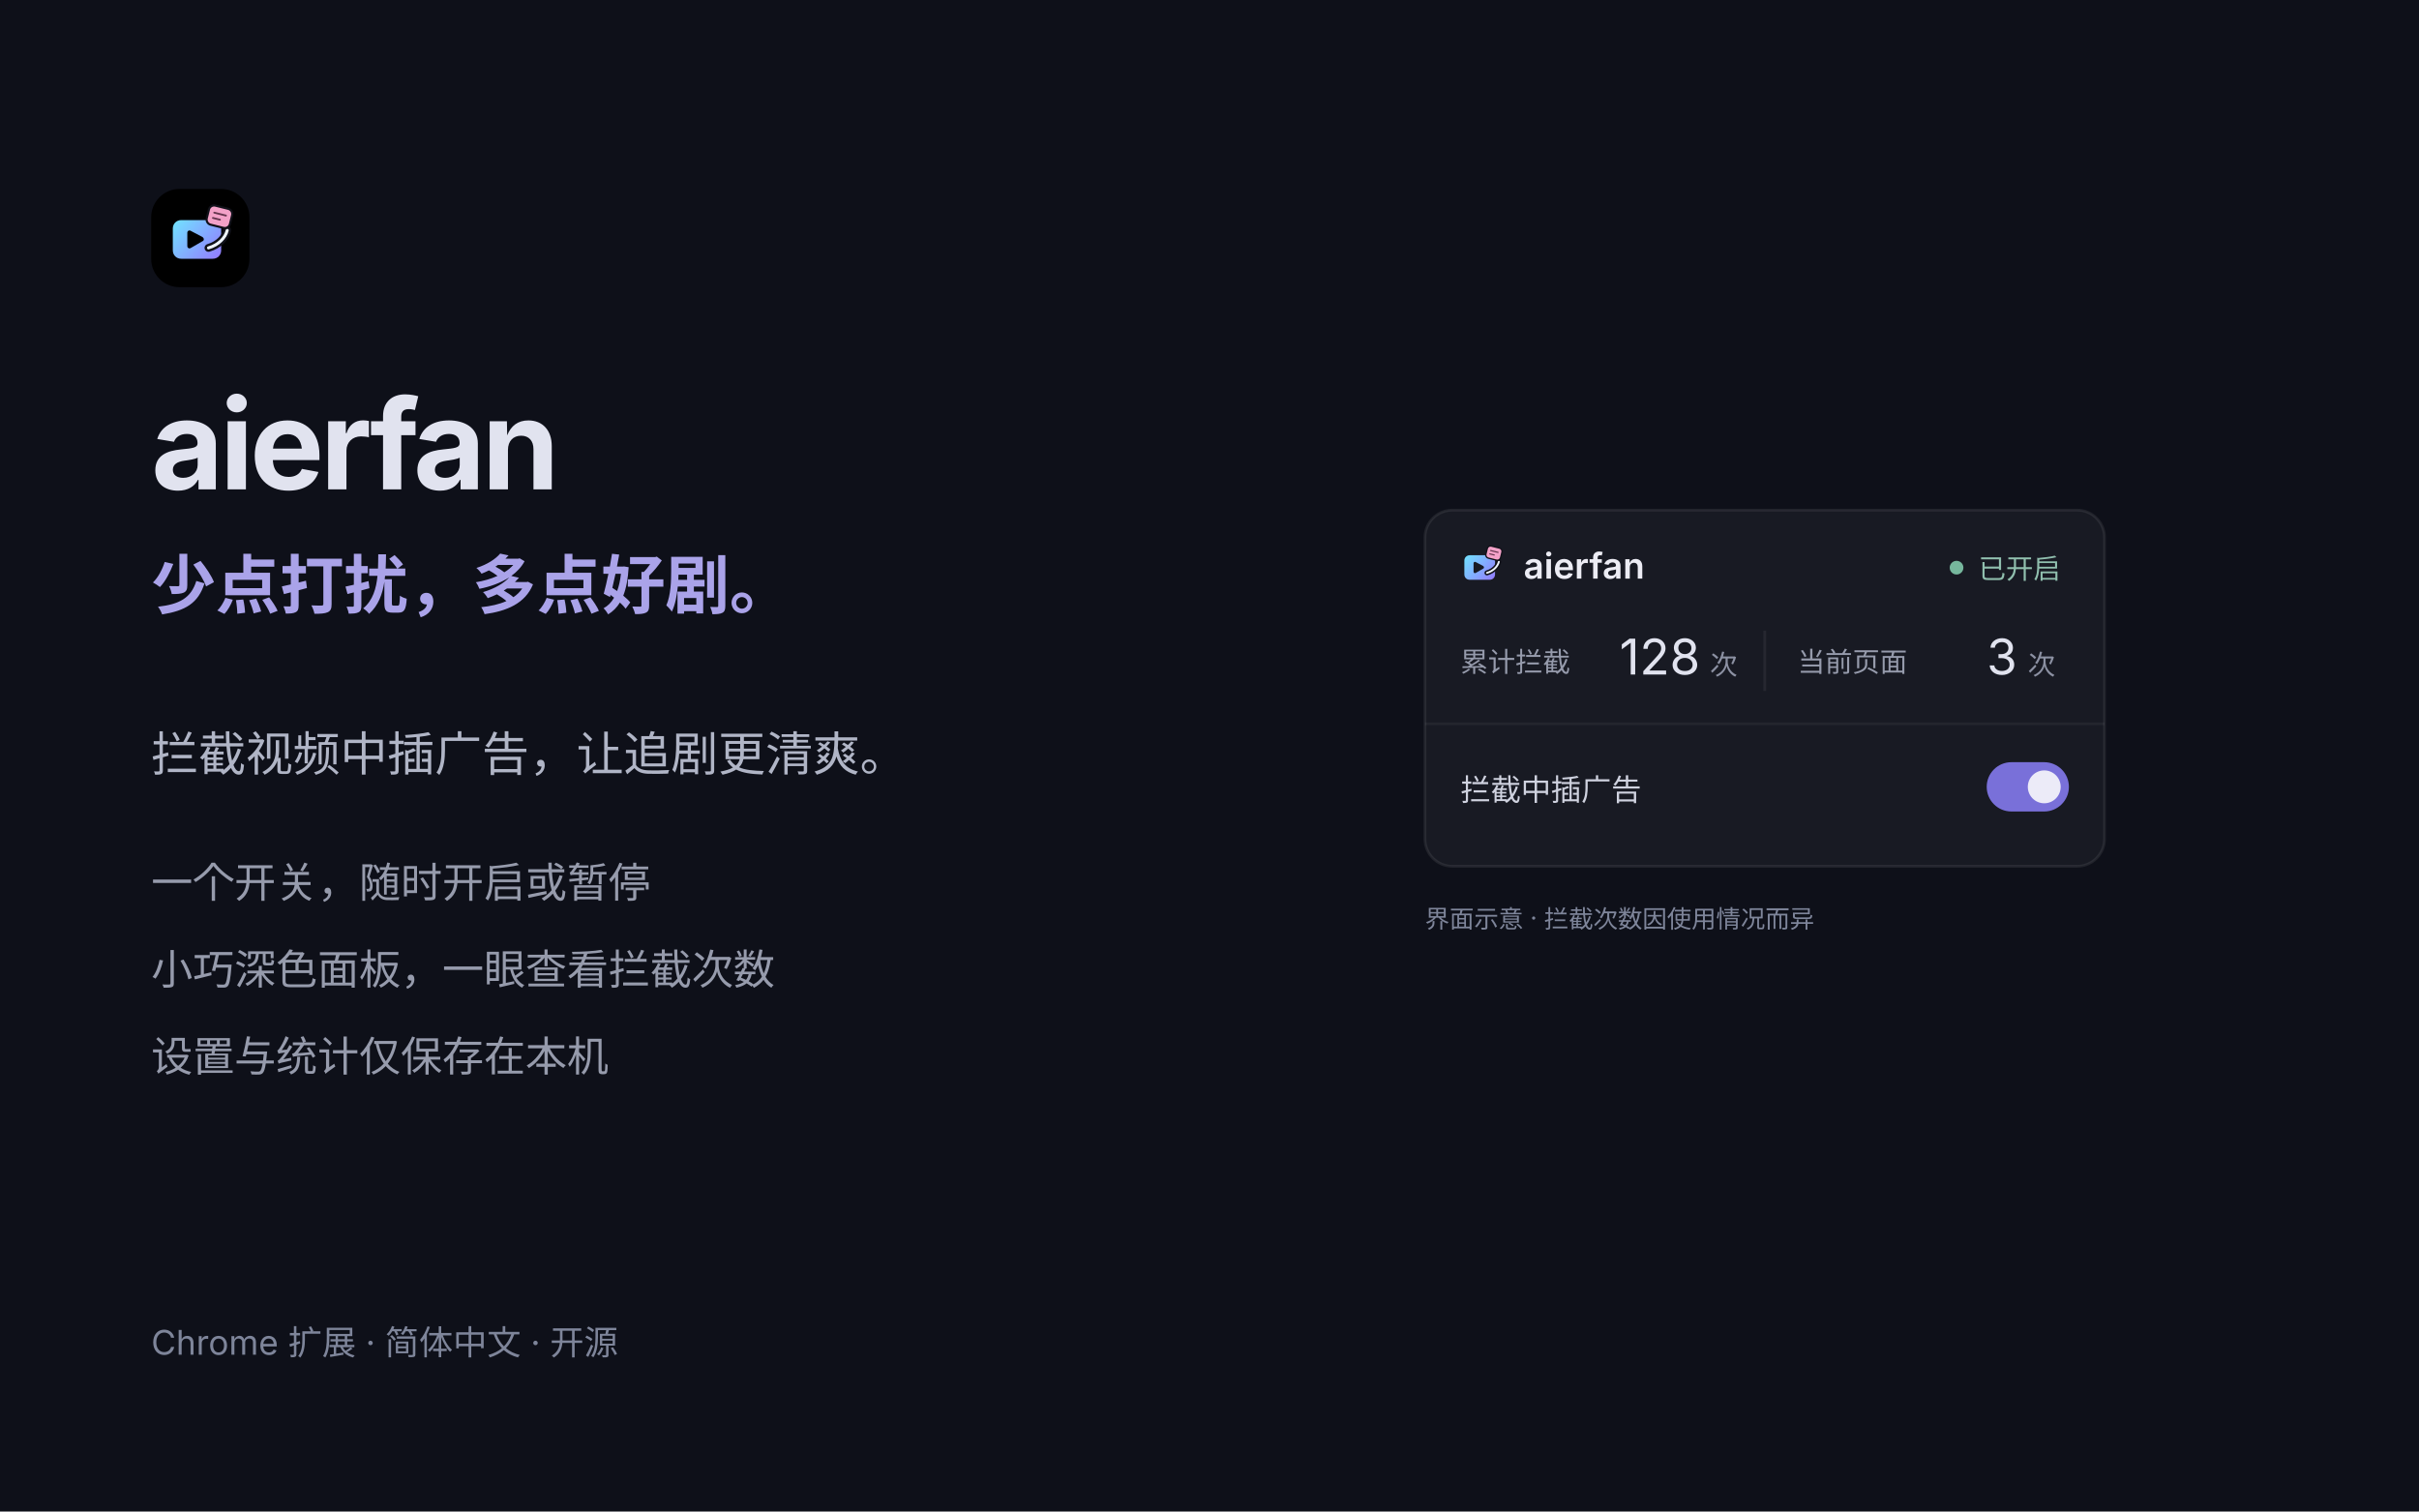
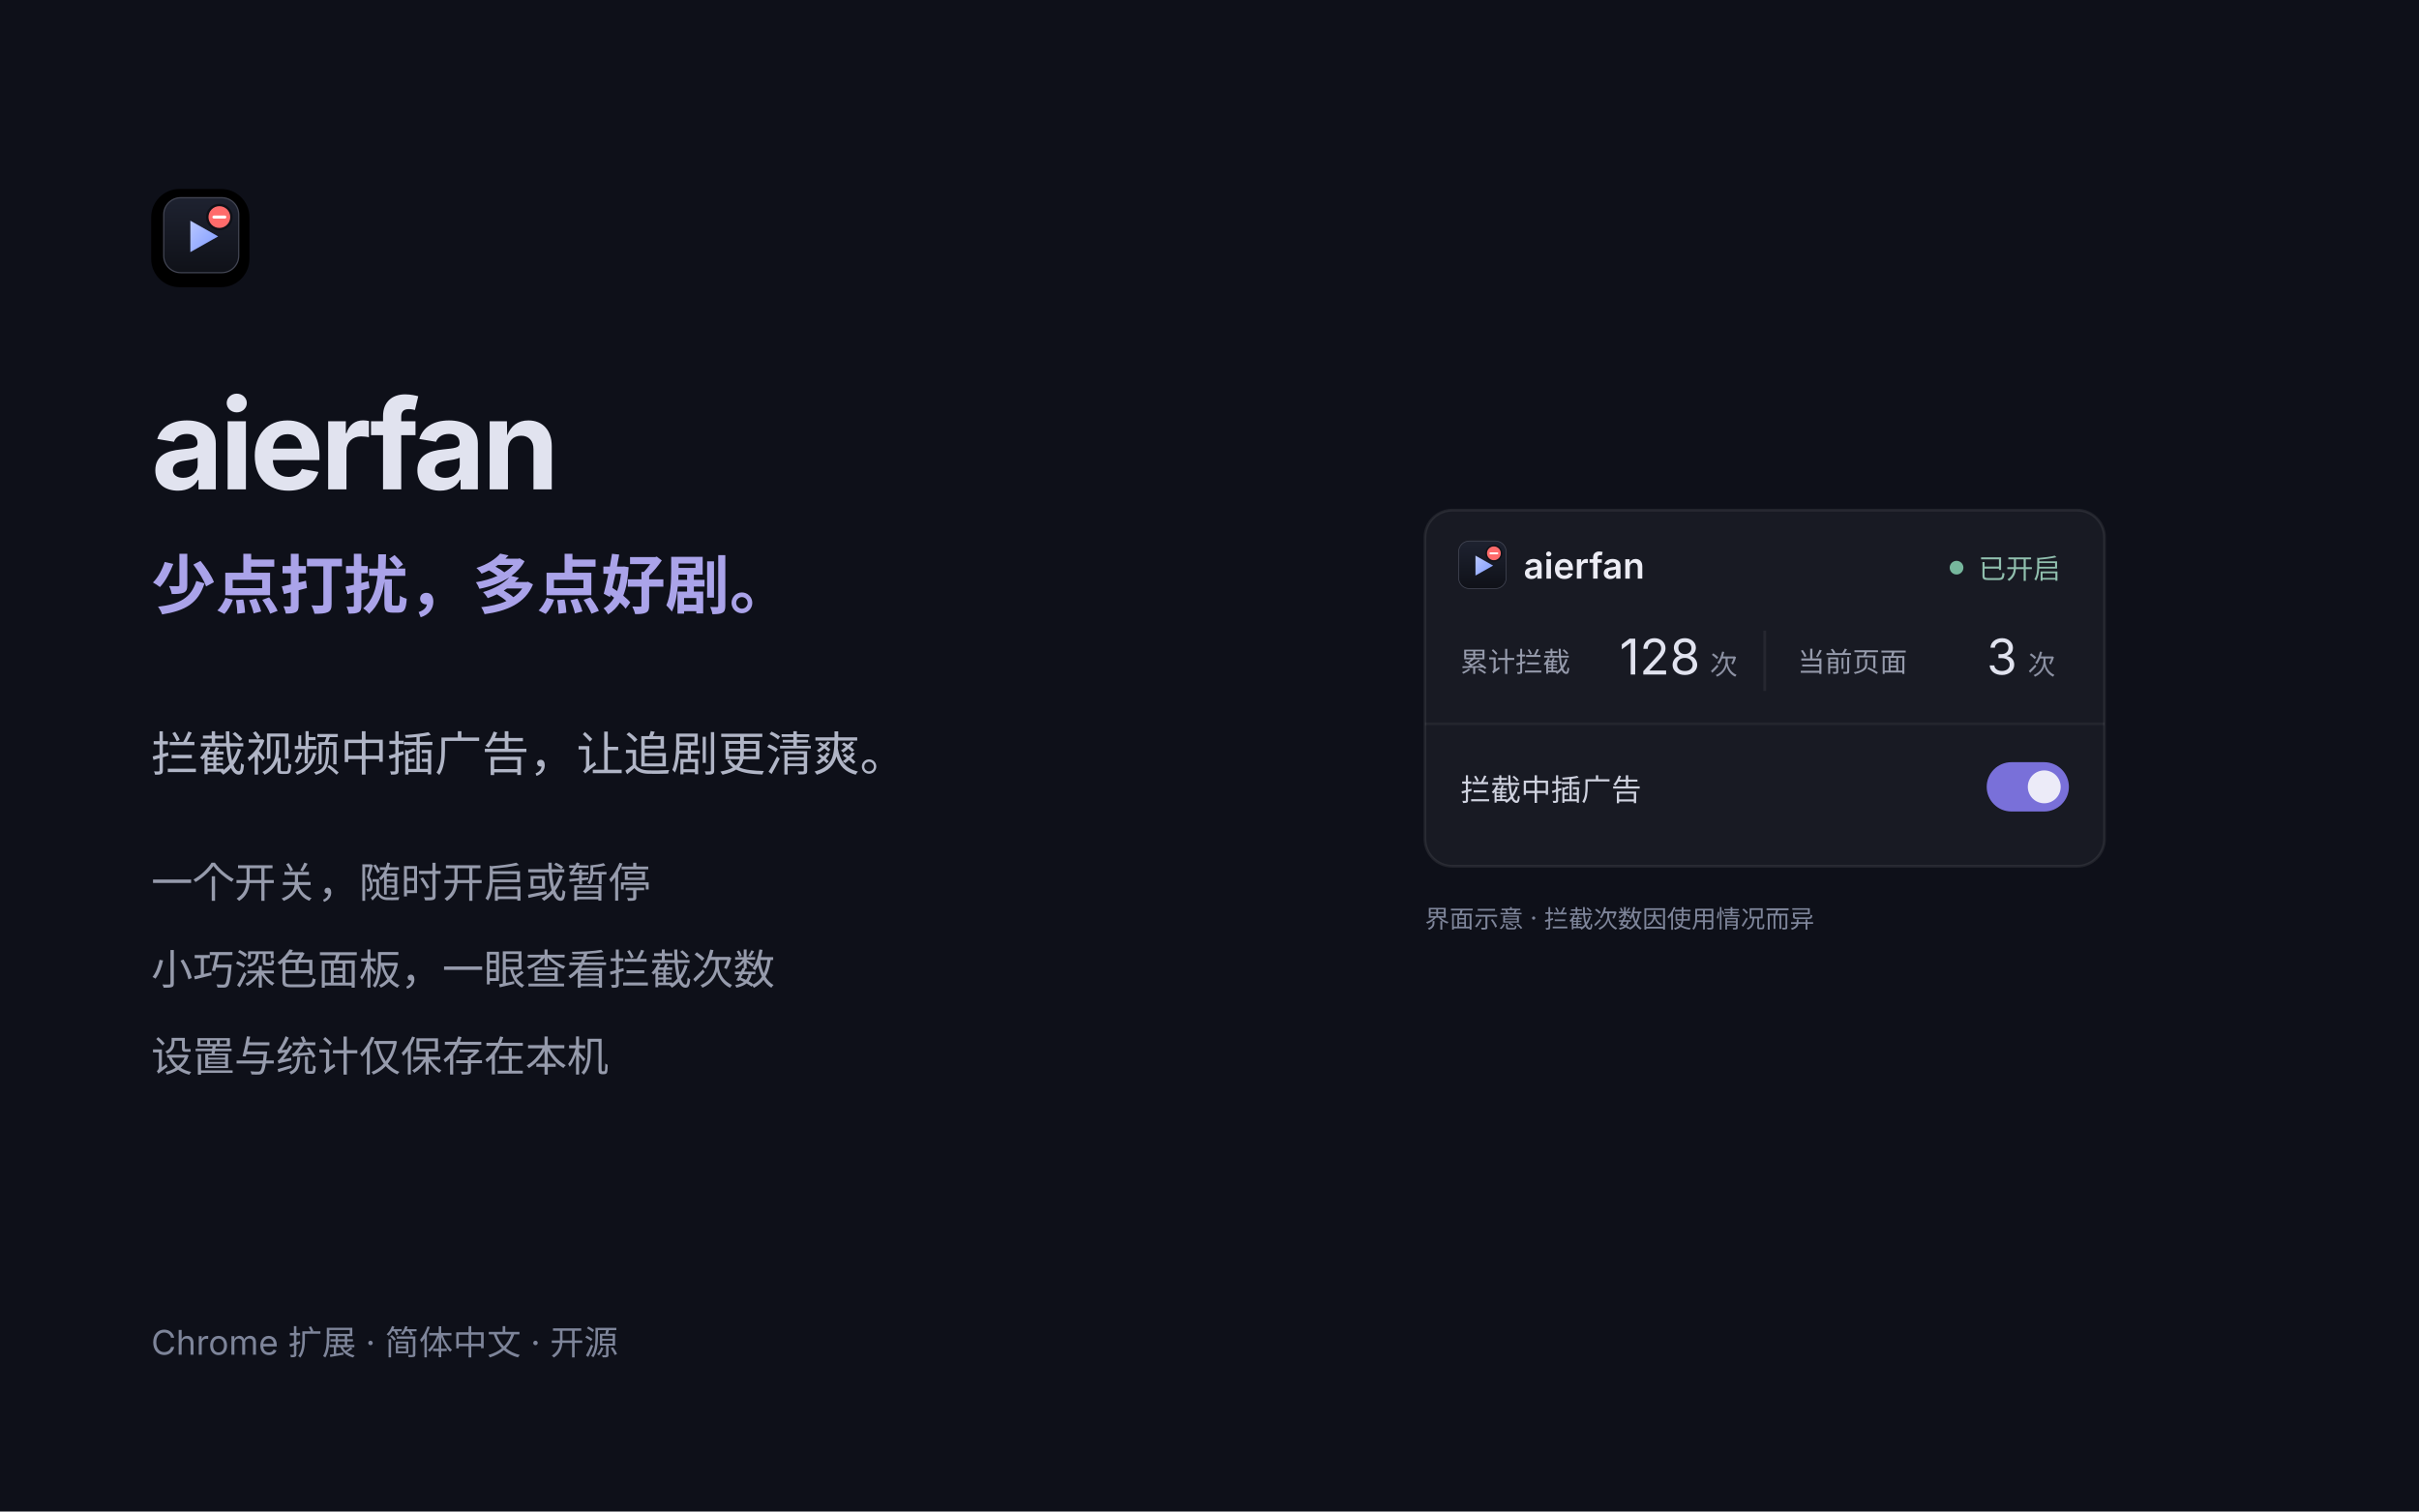
<svg xmlns="http://www.w3.org/2000/svg" width="1280" height="800" viewBox="0 0 1280 800" font-family="PingFang SC, -apple-system, sans-serif">
  <rect width="1280" height="800" fill="#0e1019" />
  <rect x="80" y="100" width="52" height="52" rx="15" fill="#000000" />
  <g transform="translate(86,104) scale(.32)">
    <defs>
-       <linearGradient id="aierfan-mark" x1="22" y1="40" x2="99" y2="106" gradientUnits="userSpaceOnUse">
-         <stop stop-color="#72dfff" />
-         <stop offset="1" stop-color="#9576ff" />
+       <linearGradient id="bg" x1="0" y1="0" x2="0" y2="1">
+         <stop offset="0" stop-color="#1e2230" />
+         <stop offset="1" stop-color="#0f1118" />
+       </linearGradient>
+       <linearGradient id="accent" x1="0" y1="0" x2="1" y2="1">
+         <stop offset="0" stop-color="#b9c7ff" />
+         <stop offset="1" stop-color="#7f9bff" />
      </linearGradient>
    </defs>
-     <path fill="url(#aierfan-mark)" fill-rule="evenodd" d="M31 39h52c8 0 14 6 14 14v36c0 8-6 14-14 14H31c-8 0-14-6-14-14V53c0-8 6-14 14-14Zm16 18c-3-2-6 0-6 3v22c0 3 3 5 6 3l19-11c3-1 3-5 0-7L47 57Z" />
-     <path d="M76 85c17-5 28-17 31-29" fill="none" stroke="#101119" stroke-width="13" stroke-linecap="round" />
-     <path d="M76 85c17-5 28-17 31-29" fill="none" stroke="#eff5ff" stroke-width="5" stroke-linecap="round" />
-     <g transform="rotate(14 94 34)">
-       <rect x="76" y="19" width="36" height="29" rx="7" fill="#101119" stroke="#101119" stroke-width="7" />
-       <rect x="76" y="19" width="36" height="29" rx="7" fill="#f3a1c8" />
-       <path d="M84 29h20m-20 9h12" stroke="#65354e" stroke-width="3" stroke-linecap="round" />
-     </g>
+     <rect x="2" y="2" width="124" height="124" rx="28" fill="url(#bg)" stroke="#424553" stroke-width="2" />
+     <path d="M46 40 L92 66 L46 92 Z" fill="url(#accent)" />
+     <circle cx="94" cy="34" r="20" fill="#ff6b6b" stroke="#0f1118" stroke-width="4" />
+     <line x1="85" y1="34" x2="103" y2="34" stroke="#fff" stroke-width="5" stroke-linecap="round" />
  </g>
  <text x="80" y="259" fill="#e1e3ef" font-size="66" font-weight="700" letter-spacing="-2">aierfan</text>
  <text x="80" y="322" fill="#aaa3e9" font-size="34" font-weight="600">少点打扰，多点好剧。</text>
  <text x="80" y="408" fill="#b0b5c6" font-size="25">拦截视频中插广告，让追剧更清爽。</text>
  <g font-size="22" fill="#969bac">
    <text x="80" y="475">一个开关，随时开启或暂停</text>
    <text x="80" y="521">小巧深色面板，一眼查看拦截次数</text>
    <text x="80" y="567">设置与统计仅保存在本机</text>
  </g>
  <g transform="translate(754,270) scale(1.45)">
    <rect width="248" height="130" rx="10" fill="#181a23" stroke="#ffffff" stroke-opacity=".08" />
    <g transform="translate(12,11) scale(.14)">
      <defs>
-         <linearGradient id="aierfan-mark-small" x1="22" y1="40" x2="99" y2="106" gradientUnits="userSpaceOnUse">
-           <stop stop-color="#72dfff" />
-           <stop offset="1" stop-color="#9576ff" />
+         <linearGradient id="bg-small" x1="0" y1="0" x2="0" y2="1">
+           <stop offset="0" stop-color="#1e2230" />
+           <stop offset="1" stop-color="#0f1118" />
+         </linearGradient>
+         <linearGradient id="accent-small" x1="0" y1="0" x2="1" y2="1">
+           <stop offset="0" stop-color="#b9c7ff" />
+           <stop offset="1" stop-color="#7f9bff" />
        </linearGradient>
      </defs>
-       <path fill="url(#aierfan-mark-small)" fill-rule="evenodd" d="M31 39h52c8 0 14 6 14 14v36c0 8-6 14-14 14H31c-8 0-14-6-14-14V53c0-8 6-14 14-14Zm16 18c-3-2-6 0-6 3v22c0 3 3 5 6 3l19-11c3-1 3-5 0-7L47 57Z" />
-       <path d="M76 85c17-5 28-17 31-29" fill="none" stroke="#101119" stroke-width="13" stroke-linecap="round" />
-       <path d="M76 85c17-5 28-17 31-29" fill="none" stroke="#eff5ff" stroke-width="5" stroke-linecap="round" />
-       <g transform="rotate(14 94 34)">
-         <rect x="76" y="19" width="36" height="29" rx="7" fill="#101119" stroke="#101119" stroke-width="7" />
-         <rect x="76" y="19" width="36" height="29" rx="7" fill="#f3a1c8" />
-         <path d="M84 29h20m-20 9h12" stroke="#65354e" stroke-width="3" stroke-linecap="round" />
-       </g>
+       <rect x="2" y="2" width="124" height="124" rx="28" fill="url(#bg-small)" stroke="#424553" stroke-width="2" />
+       <path d="M46 40 L92 66 L46 92 Z" fill="url(#accent-small)" />
+       <circle cx="94" cy="34" r="20" fill="#ff6b6b" stroke="#0f1118" stroke-width="4" />
+       <line x1="85" y1="34" x2="103" y2="34" stroke="#fff" stroke-width="5" stroke-linecap="round" />
    </g>
    <text x="36" y="25" fill="#ececf4" font-size="13" font-weight="600">aierfan</text>
    <circle cx="194" cy="21" r="2.5" fill="#76b79d" />
    <text x="202" y="25" fill="#90bfae" font-size="10">已开启</text>
    <text x="13" y="59" fill="#969bac" font-size="10">累计拦截</text>
    <text x="71" y="60" fill="#e1e3ef" font-size="18">128</text>
    <text x="104" y="60" fill="#8c91a3" font-size="10">次</text>
    <path d="M124 44v22" stroke="#ffffff" stroke-opacity=".06" />
    <text x="136" y="59" fill="#969bac" font-size="10">当前页面</text>
    <text x="205" y="60" fill="#e1e3ef" font-size="18">3</text>
    <text x="220" y="60" fill="#8c91a3" font-size="10">次</text>
    <path d="M0 78h248" stroke="#ffffff" stroke-opacity=".05" />
    <text x="13" y="106" fill="#cfd2df" font-size="11">拦截中插广告</text>
    <rect x="205" y="92" width="30" height="18" rx="9" fill="#7970d9" />
    <circle cx="226" cy="101" r="6" fill="#ecebf8" />
  </g>
  <text x="754" y="491" fill="#7e859a" font-size="13">界面示意 · 拦截次数因使用情况而异</text>
  <text x="80" y="717" fill="#7e859a" font-size="18">Chrome 扩展 · 简体中文 · 开源</text>
</svg>
